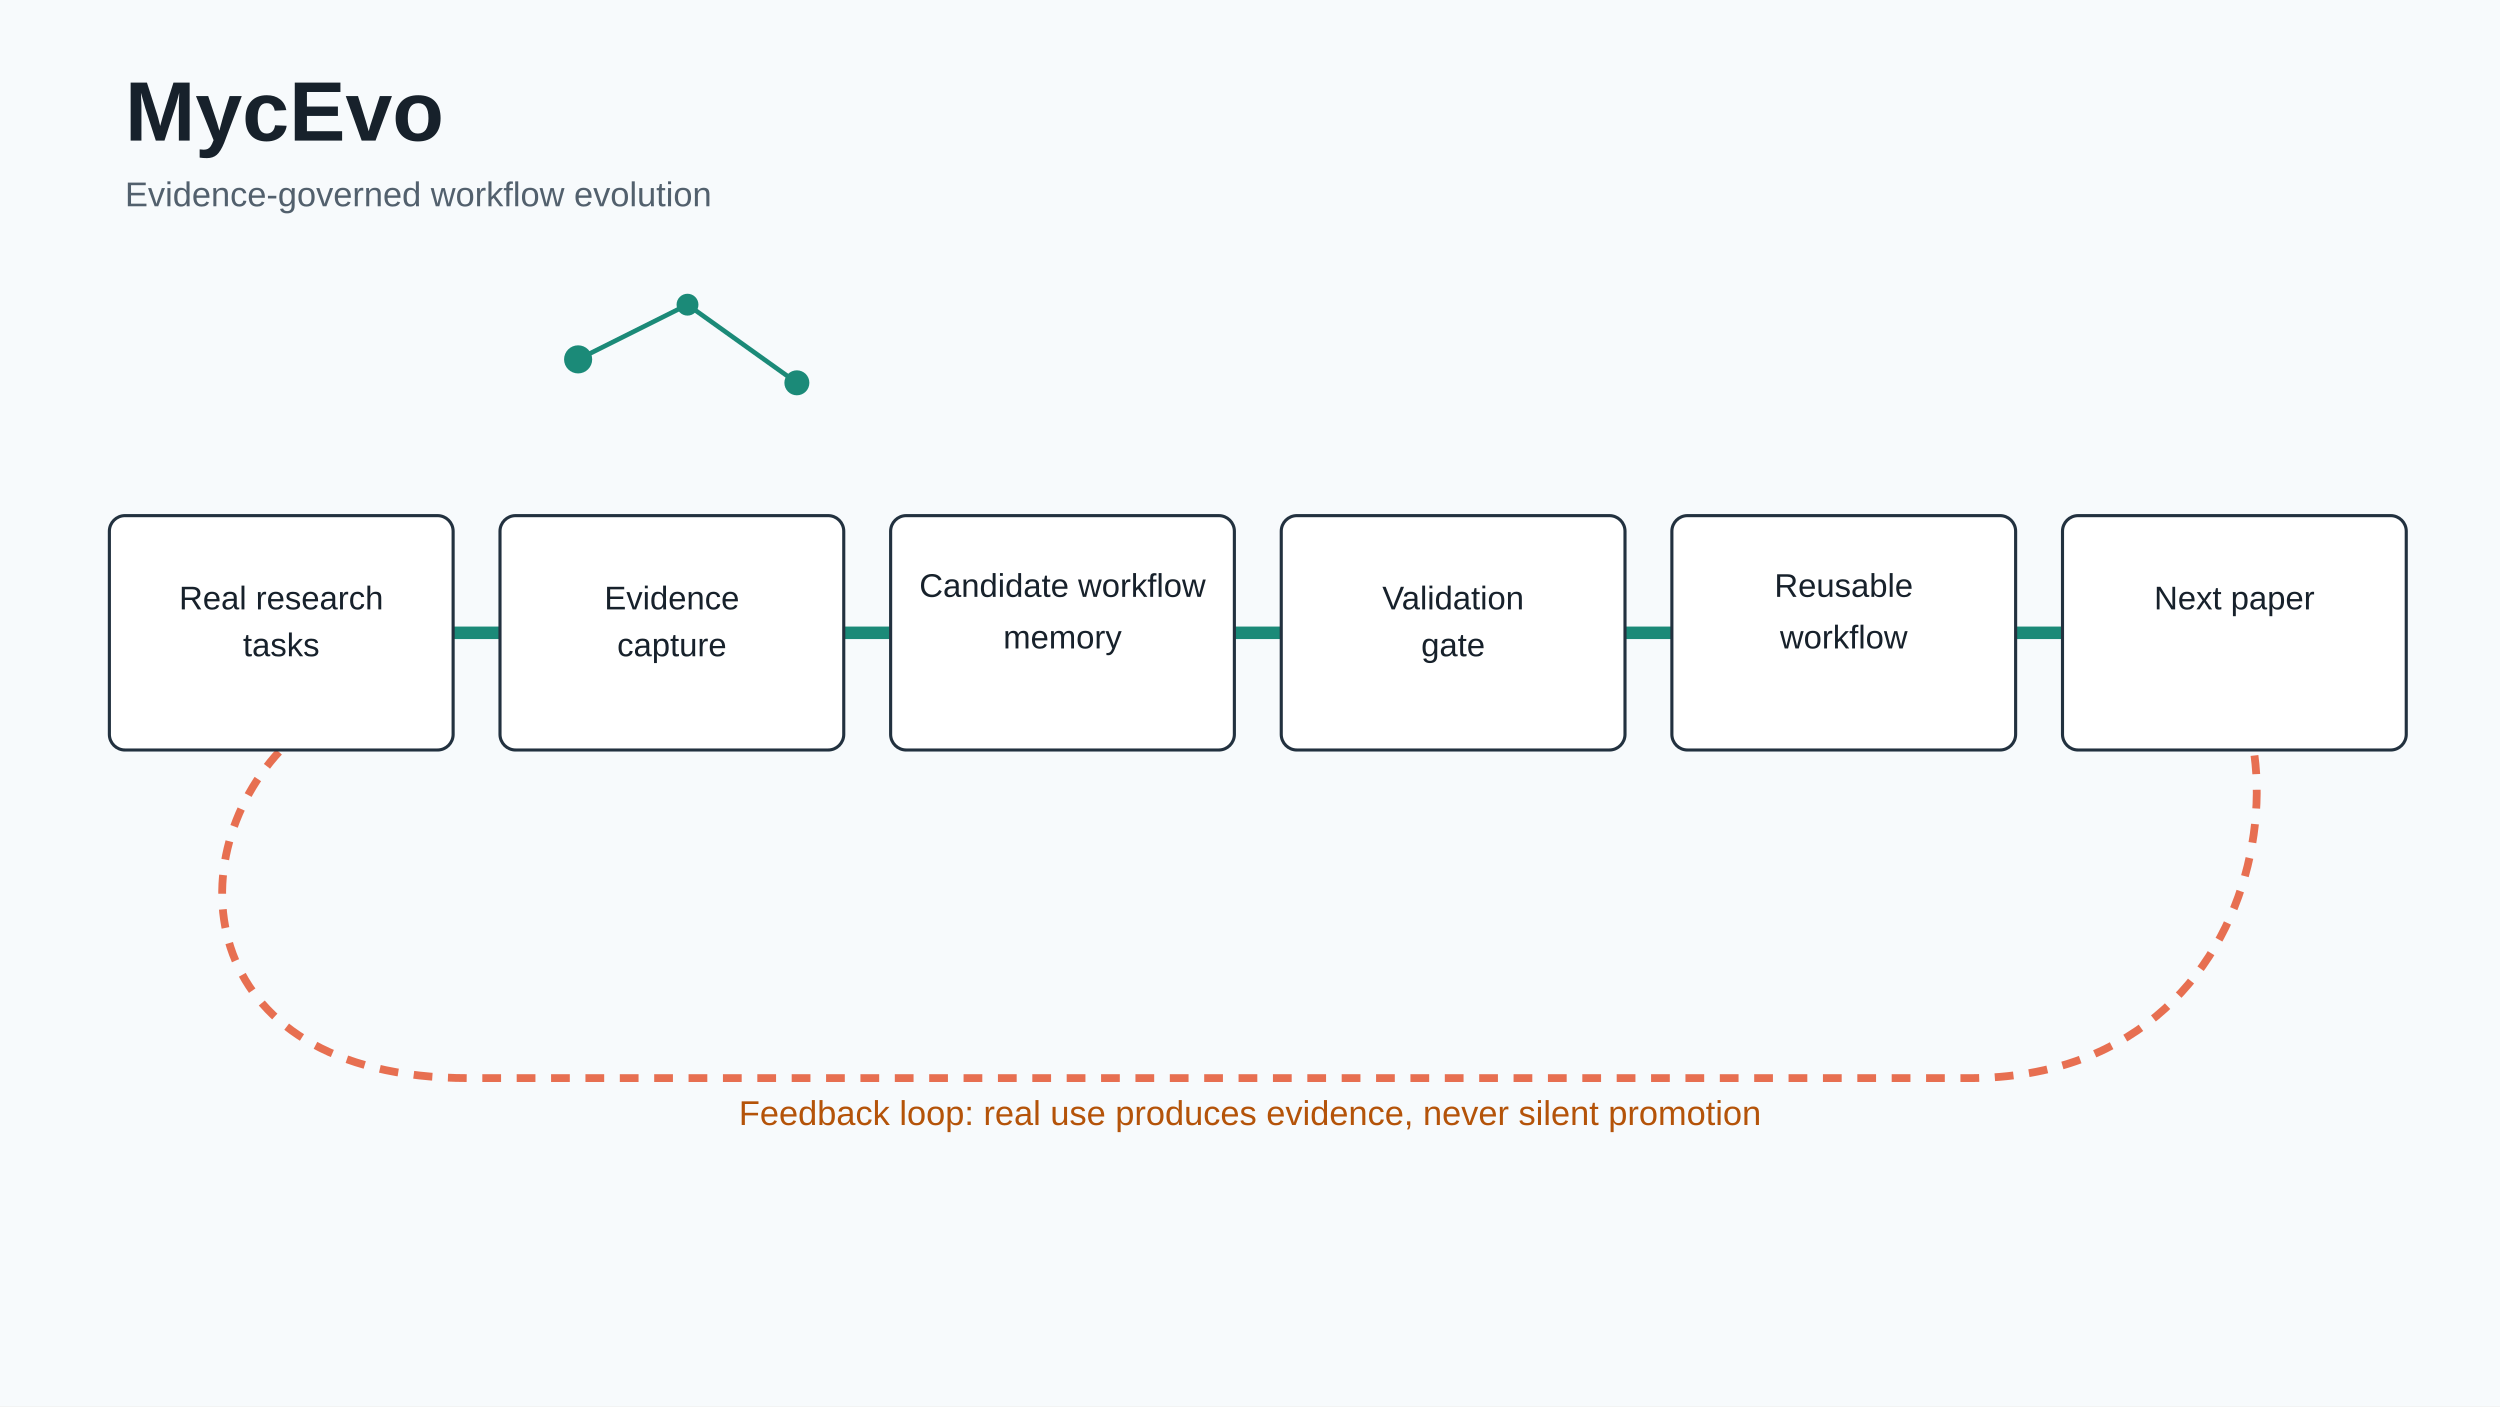
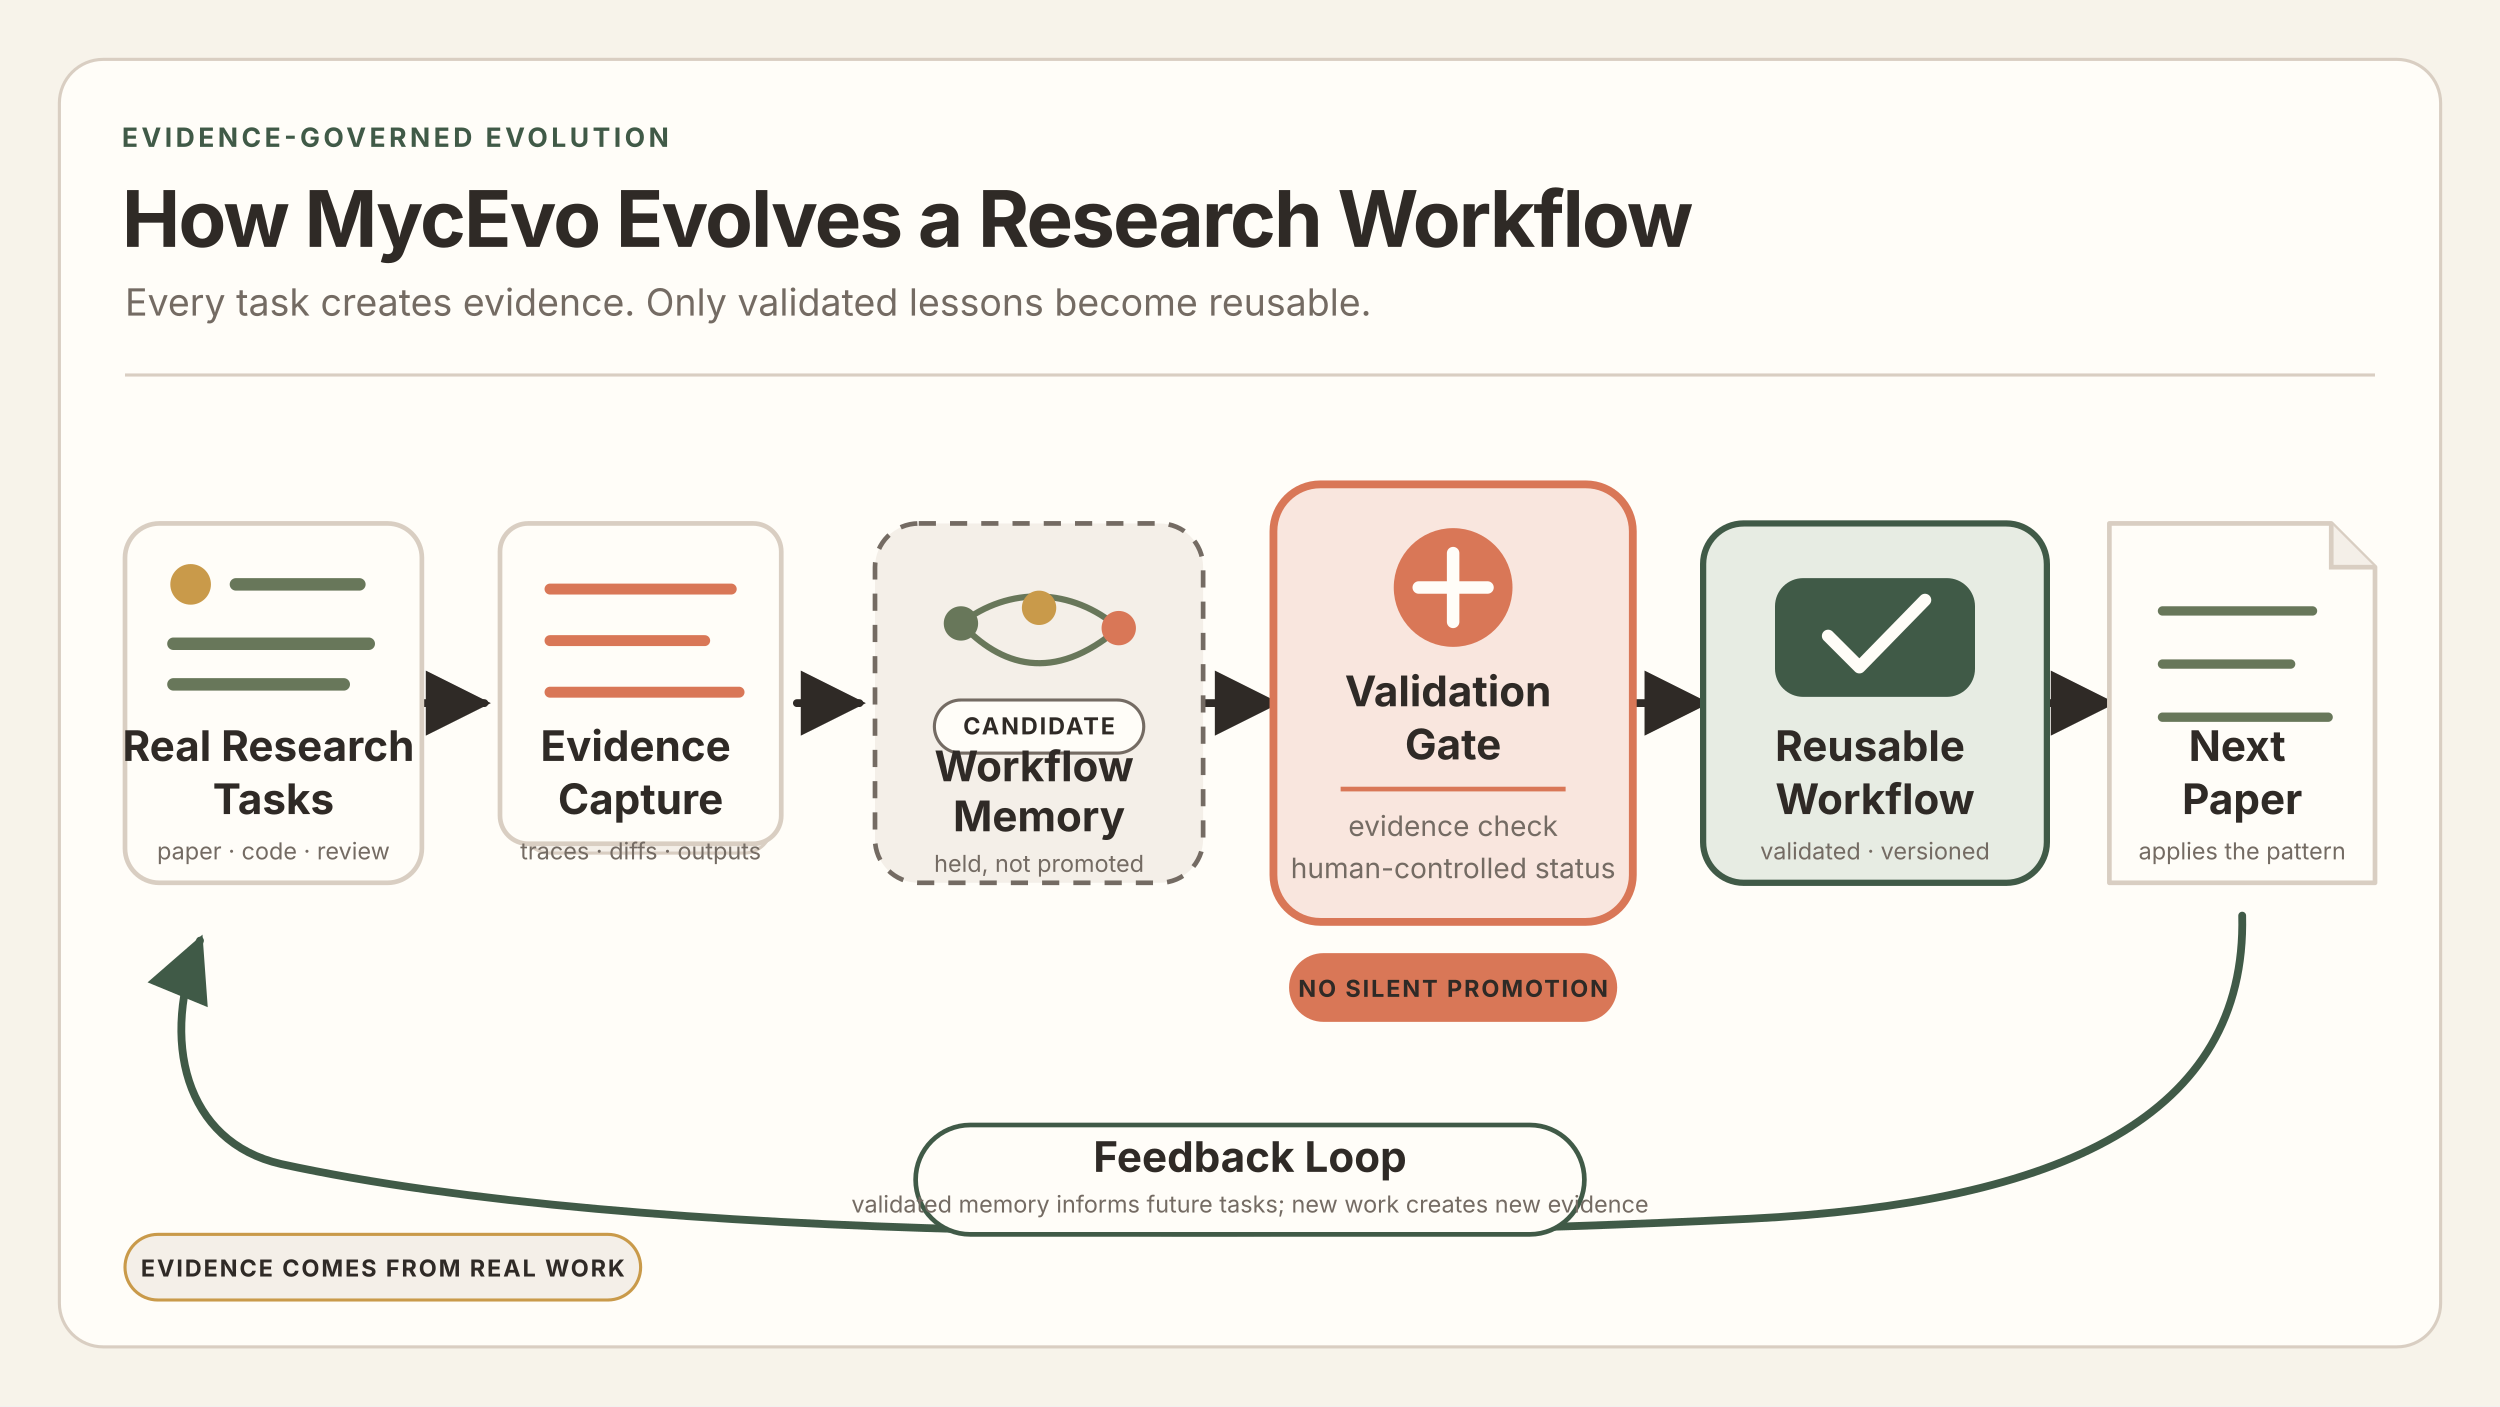
- <svg xmlns="http://www.w3.org/2000/svg" width="1600" height="900" viewBox="0 0 1600 900" role="img" aria-labelledby="t d">
-   <rect width="1600" height="900" fill="#F7FAFC" />
-   <g font-family="Arial" fill="#17212B">
-     <text x="80" y="90" font-size="54" font-weight="700">MycEvo</text>
-     <text x="80" y="132" font-size="22" fill="#52606D">Evidence-governed workflow evolution</text>
+ <svg xmlns="http://www.w3.org/2000/svg" width="1600" height="900" viewBox="0 0 1600 900" role="img" aria-labelledby="product-light-title product-light-desc">
+   <defs>
+     <marker id="product-light-arrow" viewBox="0 0 12 12" refX="10" refY="6" markerWidth="10" markerHeight="10" orient="auto-start-reverse">
+       <path d="M1 1 L11 6 L1 11 Z" fill="#2F2A26" />
+     </marker>
+     <marker id="product-light-forest-arrow" viewBox="0 0 12 12" refX="10" refY="6" markerWidth="10" markerHeight="10" orient="auto-start-reverse">
+       <path d="M1 1 L11 6 L1 11 Z" fill="#405A47" />
+     </marker>
+     <style>
+     text { font-family: Inter, Arial, system-ui, Noto Sans SC, Microsoft YaHei, PingFang SC, sans-serif; fill: #2F2A26; }
+     .title { font-size: 50px; font-weight: 750; letter-spacing: -1.2px; }
+     .subtitle { font-size: 24px; fill: #746B63; }
+     .eyebrow { font-size: 17px; font-weight: 750; letter-spacing: 2.2px; fill: #405A47; }
+     .stage { font-size: 27px; font-weight: 750; }
+     .small { font-size: 18px; fill: #746B63; }
+     .micro { font-size: 15px; fill: #746B63; }
+     .pill { font-size: 15px; font-weight: 750; letter-spacing: 1.2px; }
+     .flow { fill: none; stroke: #2F2A26; stroke-width: 5; stroke-linecap: round; marker-end: url(#product-light-arrow); }
+     .feedback { fill: none; stroke: #405A47; stroke-width: 5; stroke-linecap: round; marker-end: url(#product-light-forest-arrow); }
+     .line { fill: none; stroke: #D9CEC2; stroke-width: 3; stroke-linecap: round; }
+   </style>
+   </defs>
+   <rect width="1600" height="900" fill="#F7F3EA" />
+   <rect x="38" y="38" width="1524" height="824" rx="28" fill="#FFFDF8" stroke="#D9CEC2" stroke-width="2" />
+   <text x="78" y="94" class="eyebrow">EVIDENCE-GOVERNED EVOLUTION</text>
+   <text x="78" y="158" class="title">How MycEvo Evolves a Research Workflow</text>
+   <text x="80" y="202" class="subtitle">Every task creates evidence. Only validated lessons become reusable.</text>
+   <line x1="80" y1="240" x2="1520" y2="240" stroke="#D9CEC2" stroke-width="2" />
+   <path d="M270 450 H310" class="flow" />
+   <path d="M510 450 H550" class="flow" />
+   <path d="M770 450 H815" class="flow" />
+   <path d="M1045 450 H1090" class="flow" />
+   <path d="M1310 450 H1350" class="flow" />
+   <g aria-label="Real Research Tasks">
+     <rect x="80" y="335" width="190" height="230" rx="22" fill="#FFFDF8" stroke="#D9CEC2" stroke-width="3" />
+     <circle cx="122" cy="374" r="13" fill="#C99A4A" />
+     <path d="M151 374 H230 M111 412 H236 M111 438 H220" stroke="#68775A" stroke-width="8" stroke-linecap="round" />
+     <text x="175" y="487" text-anchor="middle" class="stage">
+       <tspan x="175">Real Research</tspan>
+       <tspan x="175" dy="34">Tasks</tspan>
+     </text>
+     <text x="175" y="550" text-anchor="middle" class="micro">paper · code · review</text>
  </g>
-   <g font-family="Arial" text-anchor="middle">
-     <path d="M190 405H1380" stroke="#1B8A78" stroke-width="8" />
-     <path d="M1380 405C1480 405 1480 690 1260 690H300C120 690 110 540 190 470" fill="none" stroke="#E76F51" stroke-width="5" stroke-dasharray="12 10" />
-     <g fill="#fff" stroke="#22313F" stroke-width="2">
-       <rect x="70" y="330" width="220" height="150" rx="10" />
-       <rect x="320" y="330" width="220" height="150" rx="10" />
-       <rect x="570" y="330" width="220" height="150" rx="10" />
-       <rect x="820" y="330" width="220" height="150" rx="10" />
-       <rect x="1070" y="330" width="220" height="150" rx="10" />
-       <rect x="1320" y="330" width="220" height="150" rx="10" />
-     </g>
-     <g fill="#17212B" font-size="21">
-       <text x="180" y="390">Real research</text>
-       <text x="180" y="420">tasks</text>
-       <text x="430" y="390">Evidence</text>
-       <text x="430" y="420">capture</text>
-       <text x="680" y="382">Candidate workflow</text>
-       <text x="680" y="415">memory</text>
-       <text x="930" y="390">Validation</text>
-       <text x="930" y="420">gate</text>
-       <text x="1180" y="382">Reusable</text>
-       <text x="1180" y="415">workflow</text>
-       <text x="1430" y="390">Next paper</text>
-     </g>
-     <text x="800" y="720" fill="#B45309" font-size="22">Feedback loop: real use produces evidence, never silent promotion</text>
+   <g aria-label="Evidence Capture">
+     <rect x="334" y="356" width="160" height="190" rx="18" fill="#F4EFE8" stroke="#D9CEC2" stroke-width="2" />
+     <rect x="320" y="335" width="180" height="205" rx="18" fill="#FFFDF8" stroke="#D9CEC2" stroke-width="3" />
+     <path d="M352 377 H468 M352 410 H451 M352 443 H473" stroke="#D97757" stroke-width="7" stroke-linecap="round" />
+     <text x="410" y="487" text-anchor="middle" class="stage">
+       <tspan x="410">Evidence</tspan>
+       <tspan x="410" dy="34">Capture</tspan>
+     </text>
+     <text x="410" y="550" text-anchor="middle" class="micro">traces · diffs · outputs</text>
  </g>
-   <g font-family="Arial" fill="#1B8A78">
-     <circle cx="370" cy="230" r="9" />
-     <circle cx="440" cy="195" r="7" />
-     <circle cx="510" cy="245" r="8" />
-     <path d="M370 230L440 195L510 245" stroke="#1B8A78" stroke-width="3" fill="none" />
+   <g aria-label="Candidate Workflow Memory">
+     <rect x="560" y="335" width="210" height="230" rx="28" fill="#F4EFE8" stroke="#746B63" stroke-width="3" stroke-dasharray="11 9" />
+     <path d="M615 399 C646 375 686 376 716 402 M615 399 C640 426 674 438 716 402" fill="none" stroke="#68775A" stroke-width="4" />
+     <circle cx="615" cy="399" r="11" fill="#68775A" />
+     <circle cx="665" cy="389" r="11" fill="#C99A4A" />
+     <circle cx="716" cy="402" r="11" fill="#D97757" />
+     <rect x="598" y="448" width="134" height="34" rx="17" fill="#FFFDF8" stroke="#746B63" stroke-width="2" />
+     <text x="665" y="470" text-anchor="middle" class="pill">CANDIDATE</text>
+     <text x="665" y="500" text-anchor="middle" class="stage">
+       <tspan x="665">Workflow</tspan>
+       <tspan x="665" dy="32">Memory</tspan>
+     </text>
+     <text x="665" y="558" text-anchor="middle" class="micro">held, not promoted</text>
  </g>
+   <g aria-label="Validation Gate">
+     <rect x="815" y="310" width="230" height="280" rx="30" fill="#F9E6DE" stroke="#D97757" stroke-width="5" />
+     <circle cx="930" cy="376" r="38" fill="#D97757" />
+     <path d="M930 354 V398 M908 376 H952" stroke="#FFFDF8" stroke-width="8" stroke-linecap="round" />
+     <text x="930" y="452" text-anchor="middle" class="stage">
+       <tspan x="930">Validation</tspan>
+       <tspan x="930" dy="34">Gate</tspan>
+     </text>
+     <line x1="858" y1="505" x2="1002" y2="505" stroke="#D97757" stroke-width="3" />
+     <text x="930" y="535" text-anchor="middle" class="small">evidence check</text>
+     <text x="930" y="562" text-anchor="middle" class="small">human-controlled status</text>
+   </g>
+   <rect x="825" y="610" width="210" height="44" rx="22" fill="#D97757" />
+   <text x="930" y="638" text-anchor="middle" class="pill" style="fill:#2F2A26">NO SILENT PROMOTION</text>
+   <g aria-label="Reusable Workflow">
+     <rect x="1090" y="335" width="220" height="230" rx="26" fill="#E7ECE3" stroke="#405A47" stroke-width="4" />
+     <rect x="1136" y="370" width="128" height="76" rx="18" fill="#405A47" />
+     <path d="M1170 407 L1190 427 L1232 384" fill="none" stroke="#FFFDF8" stroke-width="8" stroke-linecap="round" stroke-linejoin="round" />
+     <text x="1200" y="487" text-anchor="middle" class="stage">
+       <tspan x="1200">Reusable</tspan>
+       <tspan x="1200" dy="34">Workflow</tspan>
+     </text>
+     <text x="1200" y="550" text-anchor="middle" class="micro">validated · versioned</text>
+   </g>
+   <g aria-label="Next Paper">
+     <path d="M1350 335 H1492 L1520 363 V565 H1350 Z" fill="#FFFDF8" stroke="#D9CEC2" stroke-width="3" stroke-linejoin="round" />
+     <path d="M1492 335 V363 H1520" fill="#F4EFE8" stroke="#D9CEC2" stroke-width="3" />
+     <path d="M1384 391 H1480 M1384 425 H1466 M1384 459 H1490" stroke="#68775A" stroke-width="6" stroke-linecap="round" />
+     <text x="1435" y="487" text-anchor="middle" class="stage">
+       <tspan x="1435">Next</tspan>
+       <tspan x="1435" dy="34">Paper</tspan>
+     </text>
+     <text x="1435" y="550" text-anchor="middle" class="micro">applies the pattern</text>
+   </g>
+   <path d="M1435 586 C1438 714 1320 770 1120 780 C820 795 410 795 180 745 C118 731 102 665 128 602" class="feedback" />
+   <rect x="586" y="720" width="428" height="70" rx="35" fill="#FFFDF8" stroke="#405A47" stroke-width="3" />
+   <text x="800" y="750" text-anchor="middle" class="stage">Feedback Loop</text>
+   <text x="800" y="776" text-anchor="middle" class="micro">validated memory informs future tasks; new work creates new evidence</text>
+   <rect x="80" y="790" width="330" height="42" rx="21" fill="#F4EFE8" stroke="#C99A4A" stroke-width="2" />
+   <text x="245" y="817" text-anchor="middle" class="pill">EVIDENCE COMES FROM REAL WORK</text>
</svg>
